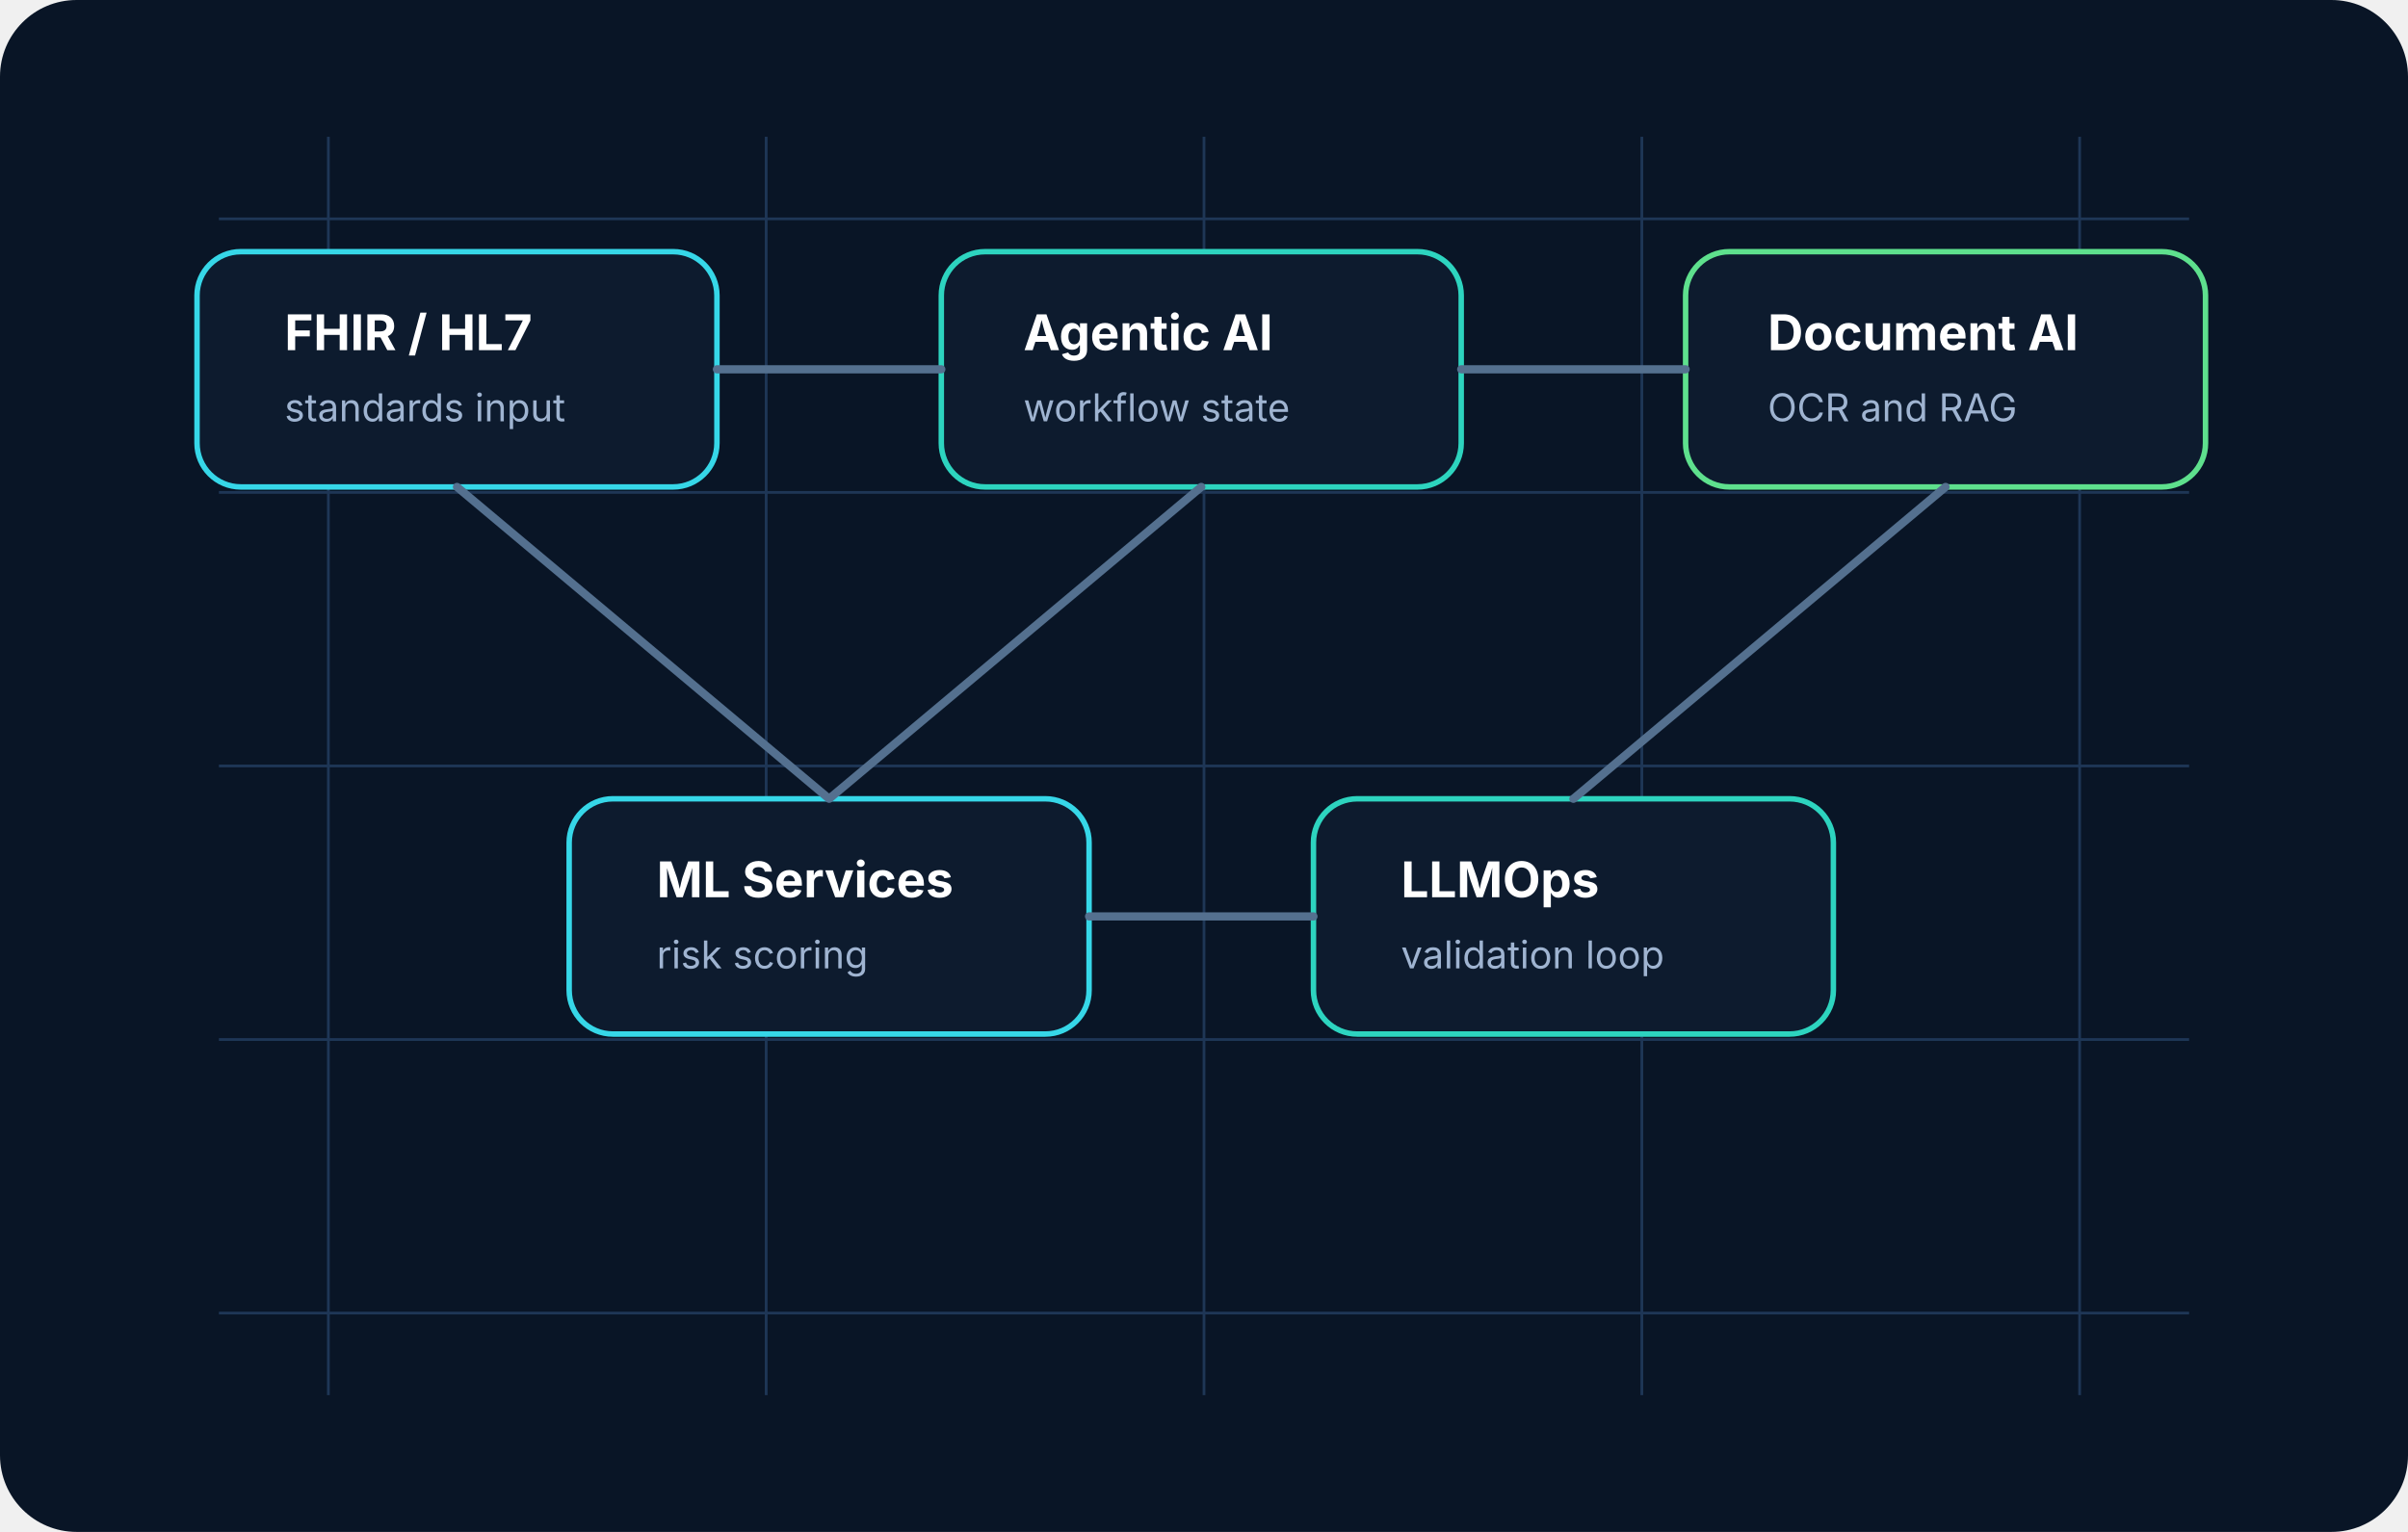
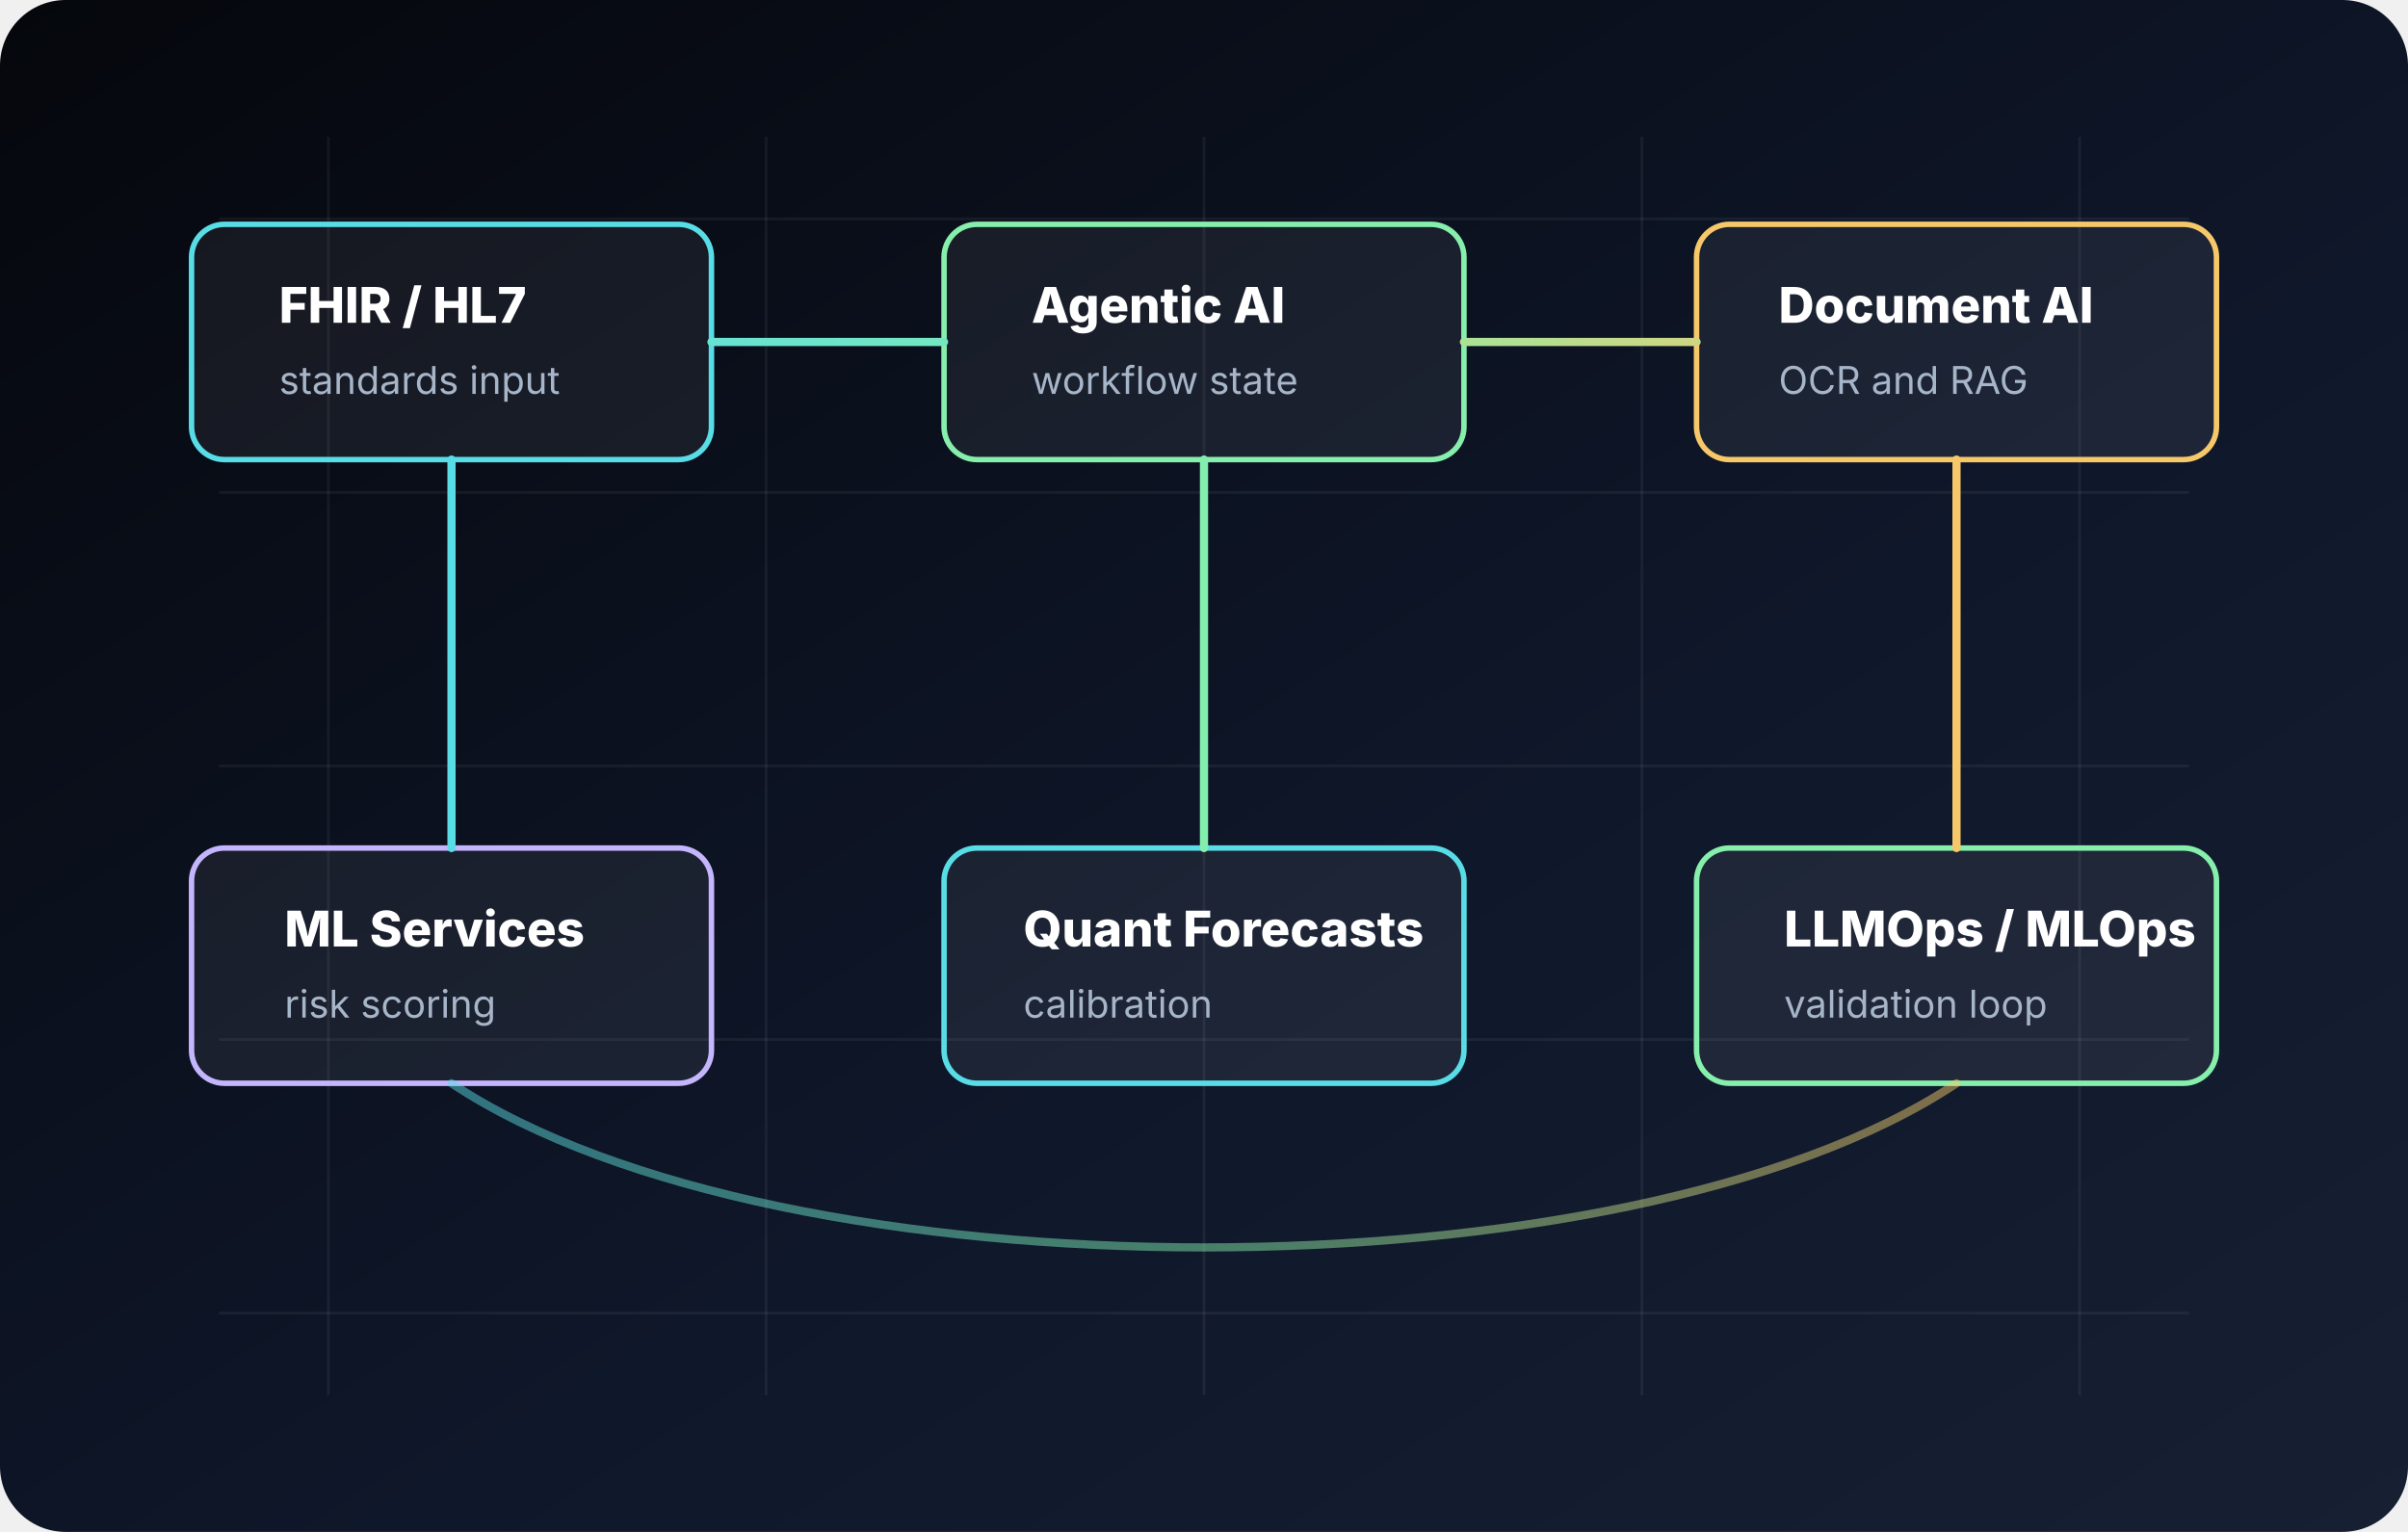
- <svg xmlns="http://www.w3.org/2000/svg" viewBox="0 0 880 560" role="img" aria-label="Applied AI system map">
-   <rect width="880" height="560" rx="28" fill="#091526" />
-   <g stroke="#1e3656" stroke-width="1">
+ <svg xmlns="http://www.w3.org/2000/svg" viewBox="0 0 880 560" role="img" aria-labelledby="title desc">
+   <defs>
+     <linearGradient id="bg" x1="0" x2="1" y1="0" y2="1">
+       <stop offset="0" stop-color="#05070c" />
+       <stop offset=".58" stop-color="#0f172a" />
+       <stop offset="1" stop-color="#172032" />
+     </linearGradient>
+     <linearGradient id="flow" x1="0" x2="1">
+       <stop offset="0" stop-color="#58dce6" />
+       <stop offset=".52" stop-color="#86efac" />
+       <stop offset="1" stop-color="#f7c86a" />
+     </linearGradient>
+   </defs>
+   <rect width="880" height="560" rx="24" fill="url(#bg)" />
+   <g stroke="#ffffff" stroke-opacity=".055" stroke-width="1">
    <path d="M80 80h720M80 180h720M80 280h720M80 380h720M80 480h720" />
    <path d="M120 50v460M280 50v460M440 50v460M600 50v460M760 50v460" />
  </g>
-   <g fill="#0d1b2e" stroke-width="2">
-     <rect x="72" y="92" width="190" height="86" rx="16" stroke="#36d7e8" />
-     <rect x="344" y="92" width="190" height="86" rx="16" stroke="#2dd4bf" />
-     <rect x="616" y="92" width="190" height="86" rx="16" stroke="#5ee08d" />
-     <rect x="208" y="292" width="190" height="86" rx="16" stroke="#36d7e8" />
-     <rect x="480" y="292" width="190" height="86" rx="16" stroke="#2dd4bf" />
+   <g fill="#ffffff" fill-opacity=".06" stroke-width="2">
+     <rect x="70" y="82" width="190" height="86" rx="12" stroke="#58dce6" />
+     <rect x="345" y="82" width="190" height="86" rx="12" stroke="#86efac" />
+     <rect x="620" y="82" width="190" height="86" rx="12" stroke="#f7c86a" />
+     <rect x="70" y="310" width="190" height="86" rx="12" stroke="#c4b5fd" />
+     <rect x="345" y="310" width="190" height="86" rx="12" stroke="#58dce6" />
+     <rect x="620" y="310" width="190" height="86" rx="12" stroke="#86efac" />
  </g>
-   <g stroke="#54708f" stroke-width="3" fill="none" stroke-linecap="round">
-     <path d="M262 135h82M534 135h82M167 178l136 114M439 178l-136 114M711 178L575 292" />
-     <path d="M398 335h82" />
+   <g stroke="url(#flow)" stroke-width="3" fill="none" stroke-linecap="round">
+     <path d="M260 125h85M535 125h85M165 168v142M440 168v142M715 168v142" />
+     <path d="M260 353h85M535 353h85" />
+     <path d="M165 396c120 80 430 80 550 0" stroke-opacity=".48" />
  </g>
  <g font-family="Inter, Arial, sans-serif">
-     <text x="104" y="128" fill="#ffffff" font-size="18" font-weight="700">FHIR / HL7</text>
-     <text x="104" y="154" fill="#9fb4d1" font-size="14">standards input</text>
-     <text x="374" y="128" fill="#ffffff" font-size="18" font-weight="700">Agentic AI</text>
-     <text x="374" y="154" fill="#9fb4d1" font-size="14">workflow state</text>
-     <text x="646" y="128" fill="#ffffff" font-size="18" font-weight="700">Document AI</text>
-     <text x="646" y="154" fill="#9fb4d1" font-size="14">OCR and RAG</text>
-     <text x="240" y="328" fill="#ffffff" font-size="18" font-weight="700">ML Services</text>
-     <text x="240" y="354" fill="#9fb4d1" font-size="14">risk scoring</text>
-     <text x="512" y="328" fill="#ffffff" font-size="18" font-weight="700">LLMOps</text>
-     <text x="512" y="354" fill="#9fb4d1" font-size="14">validation loop</text>
+     <text x="102" y="118" fill="#ffffff" font-size="18" font-weight="800">FHIR / HL7</text>
+     <text x="102" y="144" fill="#a7b5c9" font-size="14">standards input</text>
+     <text x="377" y="118" fill="#ffffff" font-size="18" font-weight="800">Agentic AI</text>
+     <text x="377" y="144" fill="#a7b5c9" font-size="14">workflow state</text>
+     <text x="650" y="118" fill="#ffffff" font-size="18" font-weight="800">Document AI</text>
+     <text x="650" y="144" fill="#a7b5c9" font-size="14">OCR and RAG</text>
+     <text x="104" y="346" fill="#ffffff" font-size="18" font-weight="800">ML Services</text>
+     <text x="104" y="372" fill="#a7b5c9" font-size="14">risk scoring</text>
+     <text x="374" y="346" fill="#ffffff" font-size="18" font-weight="800">Quant Forecasts</text>
+     <text x="374" y="372" fill="#a7b5c9" font-size="14">calibration</text>
+     <text x="652" y="346" fill="#ffffff" font-size="18" font-weight="800">LLMOps / MLOps</text>
+     <text x="652" y="372" fill="#a7b5c9" font-size="14">validation loop</text>
  </g>
</svg>
